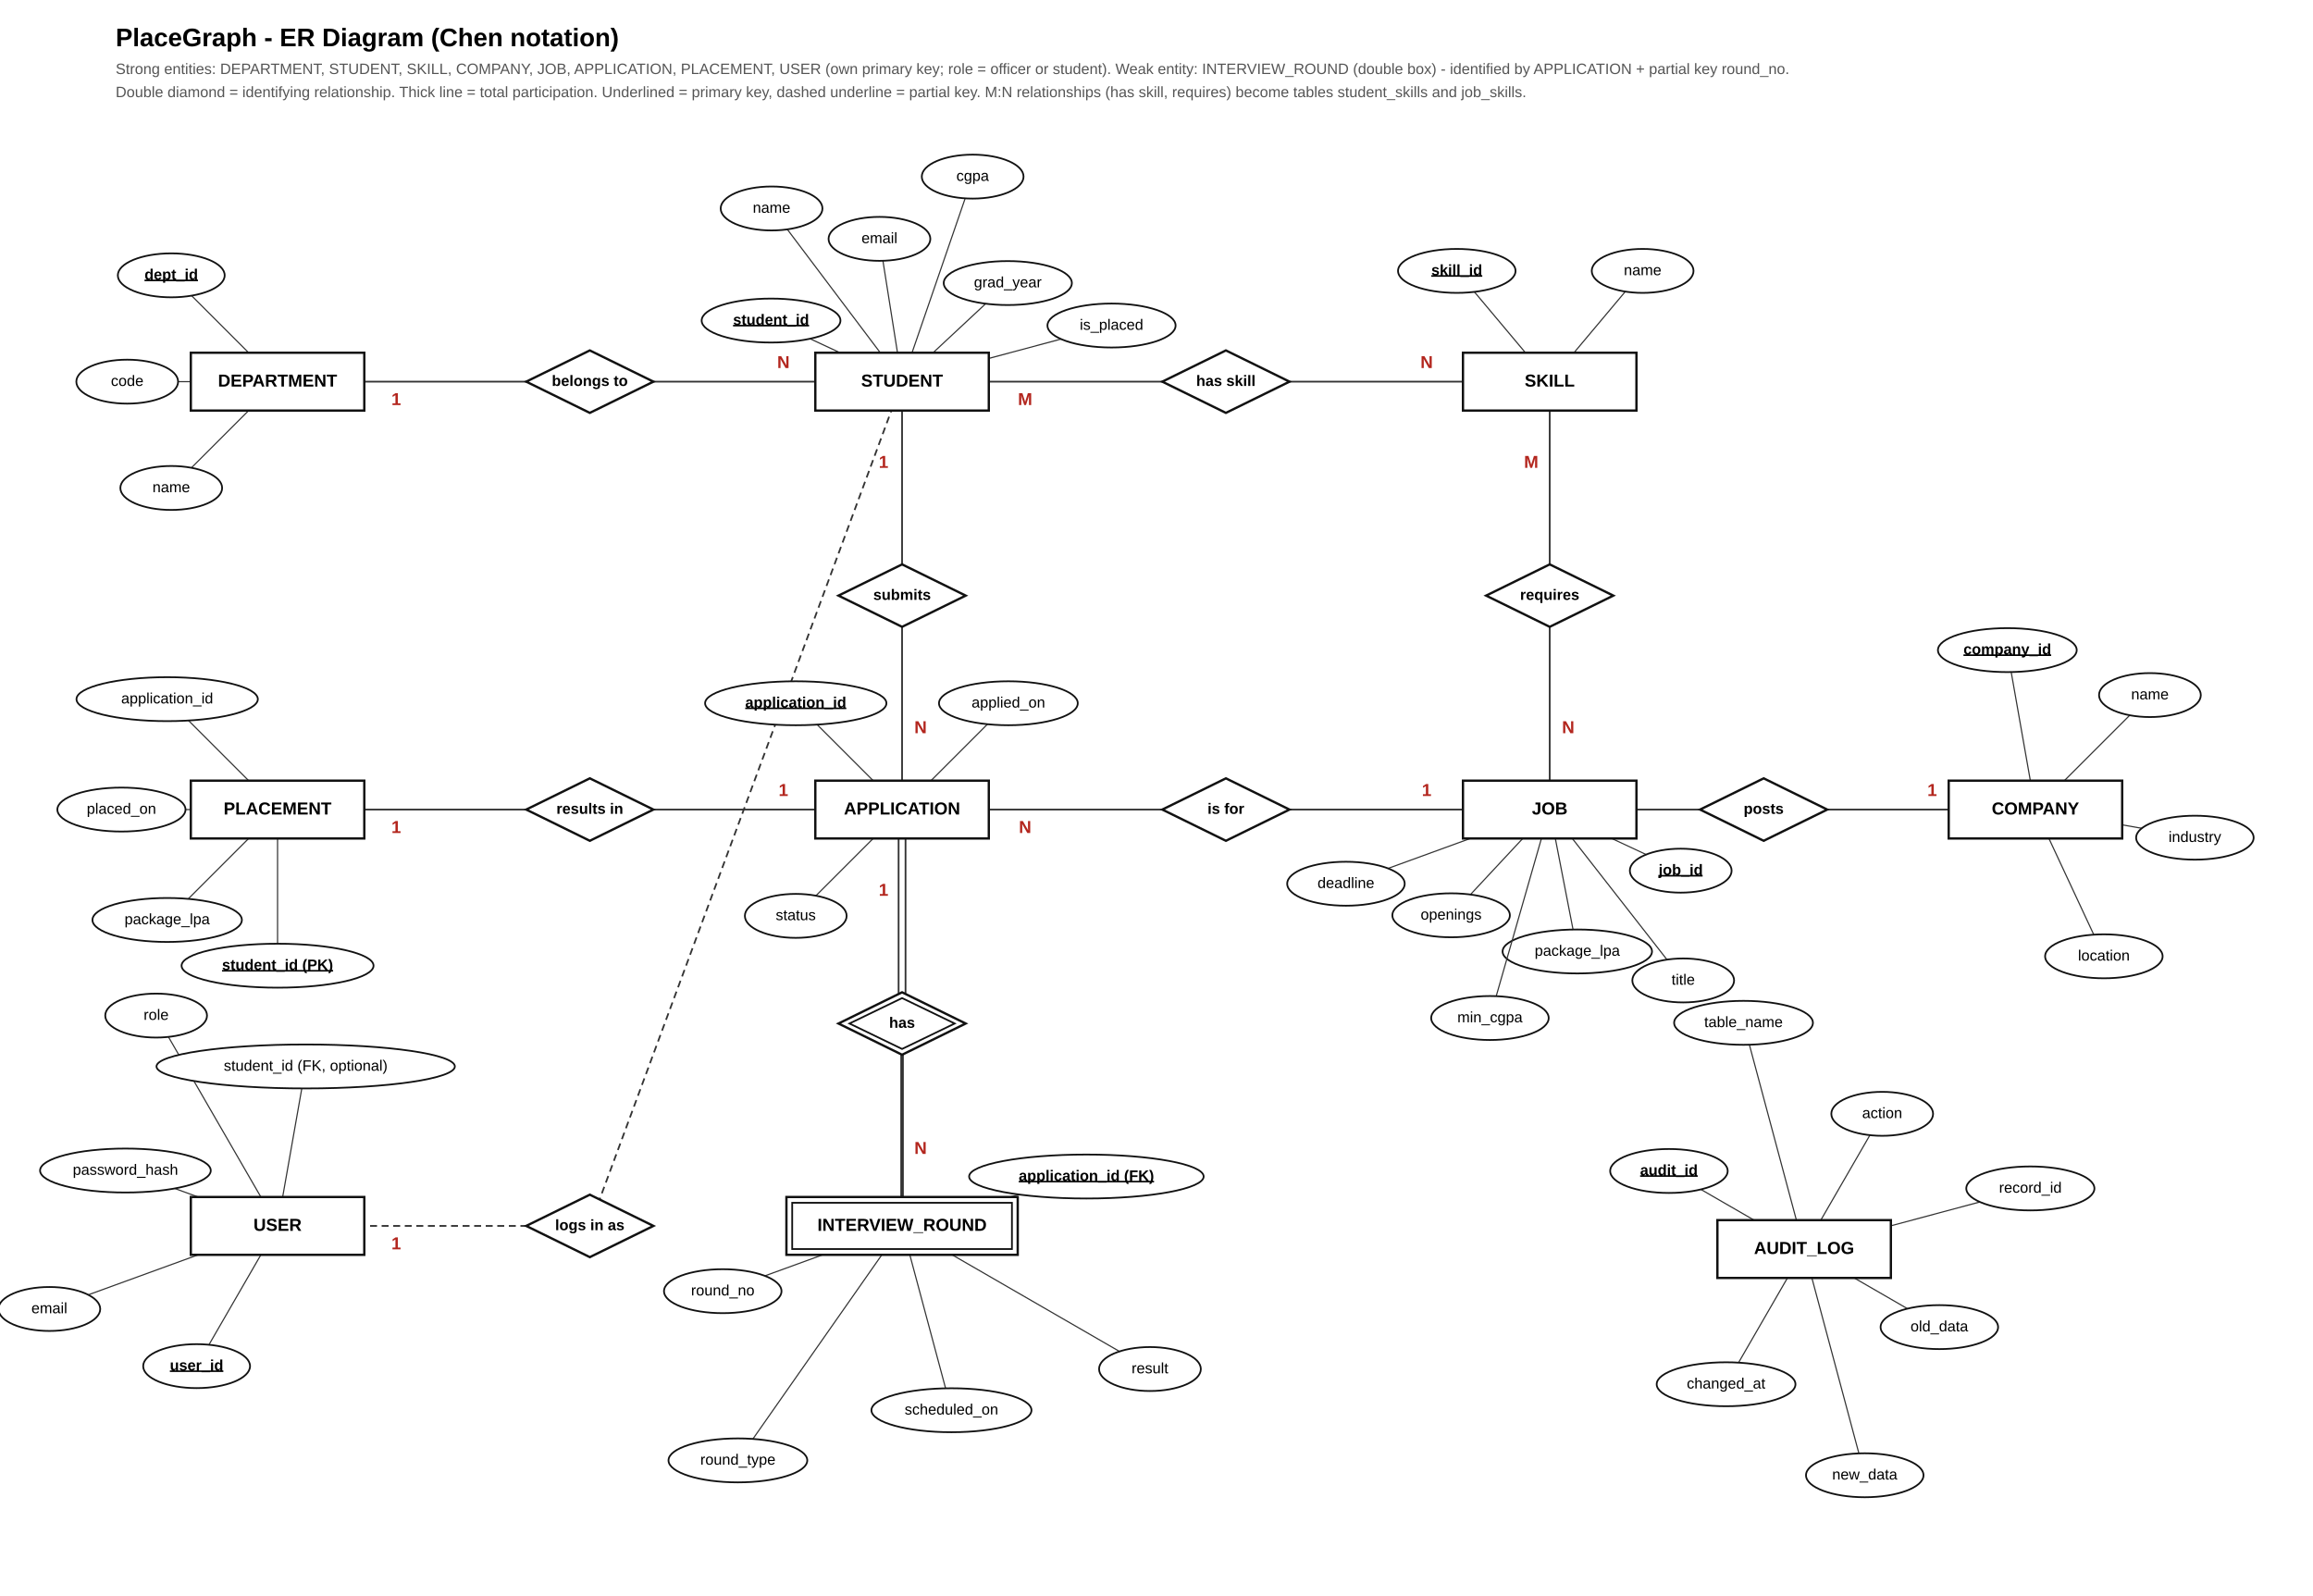
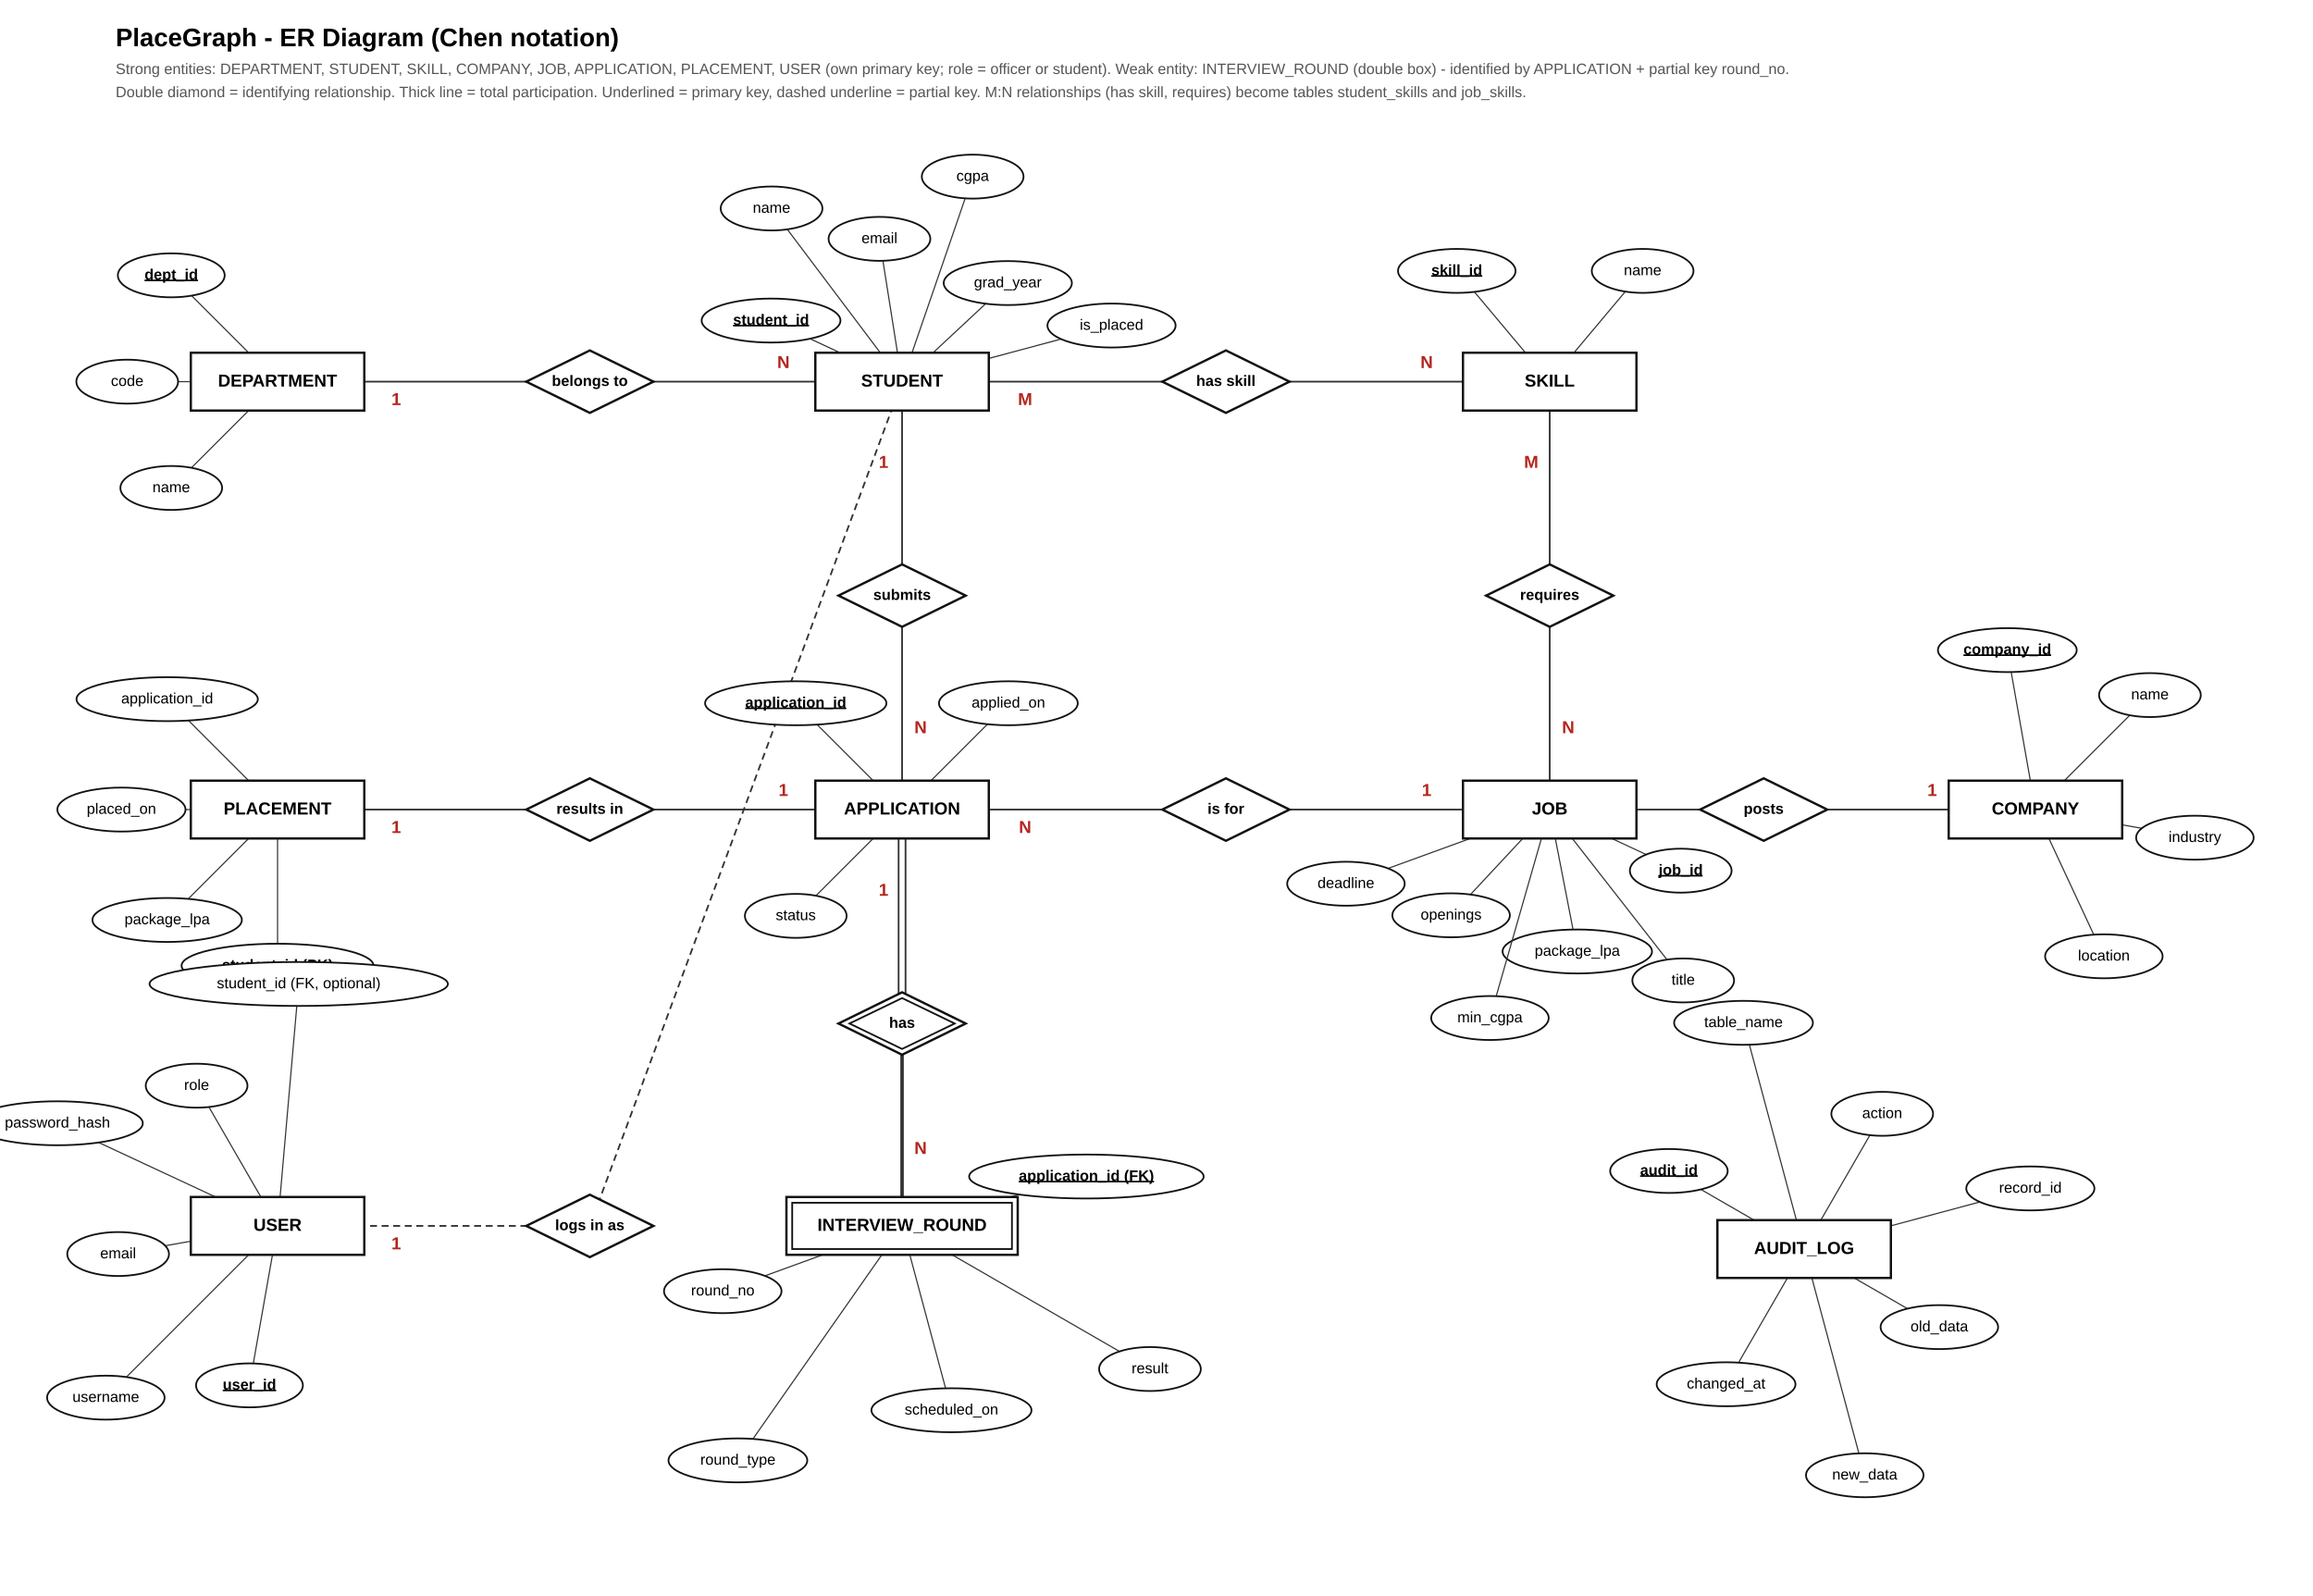
<svg xmlns="http://www.w3.org/2000/svg" viewBox="-60 0 2000 1380" width="2000" height="1380" font-family="Segoe UI, Arial, sans-serif">
  <rect x="-60" width="100%" height="100%" fill="#fff" />
  <g transform="translate(40,40)">
    <text font-size="22" font-weight="700">PlaceGraph - ER Diagram (Chen notation)</text>
    <text y="24" font-size="13" fill="#555">Strong entities: DEPARTMENT, STUDENT, SKILL, COMPANY, JOB, APPLICATION, PLACEMENT, USER (own primary key; role = officer or student). Weak entity: INTERVIEW_ROUND (double box) - identified by APPLICATION + partial key round_no.</text>
    <text y="44" font-size="13" fill="#555">Double diamond = identifying relationship. Thick line = total participation. Underlined = primary key, dashed underline = partial key. M:N relationships (has skill, requires) become tables student_skills and job_skills.</text>
  </g>
  <line x1="180" y1="330" x2="450" y2="330" stroke="#333" stroke-width="1.5" />
  <line x1="450" y1="330" x2="720" y2="330" stroke="#333" stroke-width="1.5" />
  <text x="282.6" y="346" text-anchor="middle" dominant-baseline="middle" font-weight="700" fill="#b3261e" font-size="15">1</text>
  <text x="617.4" y="314" text-anchor="middle" dominant-baseline="middle" font-weight="700" fill="#b3261e" font-size="15">N</text>
  <line x1="720" y1="330" x2="1000" y2="330" stroke="#333" stroke-width="1.5" />
  <line x1="1000" y1="330" x2="1280" y2="330" stroke="#333" stroke-width="1.5" />
  <text x="826.4" y="346" text-anchor="middle" dominant-baseline="middle" font-weight="700" fill="#b3261e" font-size="15">M</text>
  <text x="1173.6" y="314" text-anchor="middle" dominant-baseline="middle" font-weight="700" fill="#b3261e" font-size="15">N</text>
  <line x1="1280" y1="330" x2="1280" y2="515" stroke="#333" stroke-width="1.5" />
  <line x1="1280" y1="515" x2="1280" y2="700" stroke="#333" stroke-width="1.5" />
  <text x="1264" y="400.3" text-anchor="middle" dominant-baseline="middle" font-weight="700" fill="#b3261e" font-size="15">M</text>
  <text x="1296" y="629.7" text-anchor="middle" dominant-baseline="middle" font-weight="700" fill="#b3261e" font-size="15">N</text>
  <line x1="1700" y1="700" x2="1465" y2="700" stroke="#333" stroke-width="1.5" />
  <line x1="1465" y1="700" x2="1280" y2="700" stroke="#333" stroke-width="1.5" />
  <text x="1610.7" y="684" text-anchor="middle" dominant-baseline="middle" font-weight="700" fill="#b3261e" font-size="15">1</text>
  <text x="1350.3" y="716" text-anchor="middle" dominant-baseline="middle" font-weight="700" fill="#b3261e" font-size="15">N</text>
  <line x1="720" y1="330" x2="720" y2="515" stroke="#333" stroke-width="1.5" />
  <line x1="720" y1="515" x2="720" y2="700" stroke="#333" stroke-width="1.5" />
  <text x="704" y="400.3" text-anchor="middle" dominant-baseline="middle" font-weight="700" fill="#b3261e" font-size="15">1</text>
  <text x="736" y="629.7" text-anchor="middle" dominant-baseline="middle" font-weight="700" fill="#b3261e" font-size="15">N</text>
  <line x1="720" y1="700" x2="1000" y2="700" stroke="#333" stroke-width="1.5" />
  <line x1="1000" y1="700" x2="1280" y2="700" stroke="#333" stroke-width="1.5" />
  <text x="826.4" y="716" text-anchor="middle" dominant-baseline="middle" font-weight="700" fill="#b3261e" font-size="15">N</text>
  <text x="1173.6" y="684" text-anchor="middle" dominant-baseline="middle" font-weight="700" fill="#b3261e" font-size="15">1</text>
  <line x1="720" y1="700" x2="450" y2="700" stroke="#333" stroke-width="1.5" />
  <line x1="450" y1="700" x2="180" y2="700" stroke="#333" stroke-width="1.5" />
  <text x="617.4" y="684" text-anchor="middle" dominant-baseline="middle" font-weight="700" fill="#b3261e" font-size="15">1</text>
  <text x="282.6" y="716" text-anchor="middle" dominant-baseline="middle" font-weight="700" fill="#b3261e" font-size="15">1</text>
  <line x1="180" y1="1060" x2="450" y2="1060" stroke="#333" stroke-width="1.5" stroke-dasharray="6 4" />
  <line x1="450" y1="1060" x2="720" y2="330" stroke="#333" stroke-width="1.5" stroke-dasharray="6 4" />
  <text x="282.6" y="1076" text-anchor="middle" dominant-baseline="middle" font-weight="700" fill="#b3261e" font-size="15">1</text>
  <text x="602.394" y="601.85" text-anchor="middle" dominant-baseline="middle" font-weight="700" fill="#b3261e" font-size="15">1</text>
  <line x1="717" y1="700" x2="717" y2="885" stroke="#333" stroke-width="1.5" />
  <line x1="723" y1="700" x2="723" y2="885" stroke="#333" stroke-width="1.5" />
  <line x1="720" y1="885" x2="720" y2="1060" stroke="#333" stroke-width="3" />
  <text x="704" y="770.3" text-anchor="middle" dominant-baseline="middle" font-weight="700" fill="#b3261e" font-size="15">1</text>
  <text x="736" y="993.5" text-anchor="middle" dominant-baseline="middle" font-weight="700" fill="#b3261e" font-size="15">N</text>
  <line x1="180" y1="330" x2="88.076" y2="238.076" stroke="#333" stroke-width="1" />
  <ellipse cx="88.076" cy="238.076" rx="46.2" ry="19" fill="#fff" stroke="#111" stroke-width="1.5" />
  <text x="88.076" y="238.076" text-anchor="middle" dominant-baseline="middle" text-decoration="underline" font-weight="700" font-size="13">dept_id</text>
  <line x1="180" y1="330" x2="50" y2="330" stroke="#333" stroke-width="1" />
  <ellipse cx="50" cy="330" rx="44" ry="19" fill="#fff" stroke="#111" stroke-width="1.5" />
  <text x="50" y="330" text-anchor="middle" dominant-baseline="middle" font-size="13">code</text>
  <line x1="180" y1="330" x2="88.076" y2="421.924" stroke="#333" stroke-width="1" />
  <ellipse cx="88.076" cy="421.924" rx="44" ry="19" fill="#fff" stroke="#111" stroke-width="1.5" />
  <text x="88.076" y="421.924" text-anchor="middle" dominant-baseline="middle" font-size="13">name</text>
  <line x1="720" y1="330" x2="606.712" y2="277.173" stroke="#333" stroke-width="1" />
  <ellipse cx="606.712" cy="277.173" rx="60" ry="19" fill="#fff" stroke="#111" stroke-width="1.5" />
  <text x="606.712" y="277.173" text-anchor="middle" dominant-baseline="middle" text-decoration="underline" font-weight="700" font-size="13">student_id</text>
  <line x1="720" y1="330" x2="607.16" y2="180.256" stroke="#333" stroke-width="1" />
  <ellipse cx="607.16" cy="180.256" rx="44" ry="19" fill="#fff" stroke="#111" stroke-width="1.5" />
  <text x="607.16" y="180.256" text-anchor="middle" dominant-baseline="middle" font-size="13">name</text>
  <line x1="720" y1="330" x2="700.446" y2="206.539" stroke="#333" stroke-width="1" />
  <ellipse cx="700.446" cy="206.539" rx="44" ry="19" fill="#fff" stroke="#111" stroke-width="1.5" />
  <text x="700.446" y="206.539" text-anchor="middle" dominant-baseline="middle" font-size="13">email</text>
  <line x1="720" y1="330" x2="781.044" y2="152.715" stroke="#333" stroke-width="1" />
  <ellipse cx="781.044" cy="152.715" rx="44" ry="19" fill="#fff" stroke="#111" stroke-width="1.5" />
  <text x="781.044" y="152.715" text-anchor="middle" dominant-baseline="middle" font-size="13">cgpa</text>
  <line x1="720" y1="330" x2="811.419" y2="244.75" stroke="#333" stroke-width="1" />
  <ellipse cx="811.419" cy="244.75" rx="55.4" ry="19" fill="#fff" stroke="#111" stroke-width="1.5" />
  <text x="811.419" y="244.75" text-anchor="middle" dominant-baseline="middle" font-size="13">grad_year</text>
  <line x1="720" y1="330" x2="901.111" y2="281.471" stroke="#333" stroke-width="1" />
  <ellipse cx="901.111" cy="281.471" rx="55.4" ry="19" fill="#fff" stroke="#111" stroke-width="1.5" />
  <text x="901.111" y="281.471" text-anchor="middle" dominant-baseline="middle" font-size="13">is_placed</text>
  <line x1="1280" y1="330" x2="1199.652" y2="234.244" stroke="#333" stroke-width="1" />
  <ellipse cx="1199.652" cy="234.244" rx="50.8" ry="19" fill="#fff" stroke="#111" stroke-width="1.5" />
  <text x="1199.652" y="234.244" text-anchor="middle" dominant-baseline="middle" text-decoration="underline" font-weight="700" font-size="13">skill_id</text>
  <line x1="1280" y1="330" x2="1360.348" y2="234.244" stroke="#333" stroke-width="1" />
  <ellipse cx="1360.348" cy="234.244" rx="44" ry="19" fill="#fff" stroke="#111" stroke-width="1.5" />
  <text x="1360.348" y="234.244" text-anchor="middle" dominant-baseline="middle" font-size="13">name</text>
  <line x1="1700" y1="700" x2="1675.689" y2="562.127" stroke="#333" stroke-width="1" />
  <ellipse cx="1675.689" cy="562.127" rx="60" ry="19" fill="#fff" stroke="#111" stroke-width="1.5" />
  <text x="1675.689" y="562.127" text-anchor="middle" dominant-baseline="middle" text-decoration="underline" font-weight="700" font-size="13">company_id</text>
  <line x1="1700" y1="700" x2="1798.995" y2="601.005" stroke="#333" stroke-width="1" />
  <ellipse cx="1798.995" cy="601.005" rx="44" ry="19" fill="#fff" stroke="#111" stroke-width="1.5" />
  <text x="1798.995" y="601.005" text-anchor="middle" dominant-baseline="middle" font-size="13">name</text>
  <line x1="1700" y1="700" x2="1837.873" y2="724.311" stroke="#333" stroke-width="1" />
  <ellipse cx="1837.873" cy="724.311" rx="50.8" ry="19" fill="#fff" stroke="#111" stroke-width="1.5" />
  <text x="1837.873" y="724.311" text-anchor="middle" dominant-baseline="middle" font-size="13">industry</text>
  <line x1="1700" y1="700" x2="1759.167" y2="826.883" stroke="#333" stroke-width="1" />
  <ellipse cx="1759.167" cy="826.883" rx="50.8" ry="19" fill="#fff" stroke="#111" stroke-width="1.5" />
  <text x="1759.167" y="826.883" text-anchor="middle" dominant-baseline="middle" font-size="13">location</text>
  <line x1="1280" y1="700" x2="1393.288" y2="752.827" stroke="#333" stroke-width="1" />
  <ellipse cx="1393.288" cy="752.827" rx="44" ry="19" fill="#fff" stroke="#111" stroke-width="1.5" />
  <text x="1393.288" y="752.827" text-anchor="middle" dominant-baseline="middle" text-decoration="underline" font-weight="700" font-size="13">job_id</text>
  <line x1="1280" y1="700" x2="1395.437" y2="847.752" stroke="#333" stroke-width="1" />
  <ellipse cx="1395.437" cy="847.752" rx="44" ry="19" fill="#fff" stroke="#111" stroke-width="1.5" />
  <text x="1395.437" y="847.752" text-anchor="middle" dominant-baseline="middle" font-size="13">title</text>
  <line x1="1280" y1="700" x2="1303.851" y2="822.703" stroke="#333" stroke-width="1" />
  <ellipse cx="1303.851" cy="822.703" rx="64.6" ry="19" fill="#fff" stroke="#111" stroke-width="1.5" />
  <text x="1303.851" y="822.703" text-anchor="middle" dominant-baseline="middle" font-size="13">package_lpa</text>
  <line x1="1280" y1="700" x2="1228.318" y2="880.237" stroke="#333" stroke-width="1" />
  <ellipse cx="1228.318" cy="880.237" rx="50.8" ry="19" fill="#fff" stroke="#111" stroke-width="1.5" />
  <text x="1228.318" y="880.237" text-anchor="middle" dominant-baseline="middle" font-size="13">min_cgpa</text>
  <line x1="1280" y1="700" x2="1194.75" y2="791.419" stroke="#333" stroke-width="1" />
  <ellipse cx="1194.75" cy="791.419" rx="50.8" ry="19" fill="#fff" stroke="#111" stroke-width="1.5" />
  <text x="1194.75" y="791.419" text-anchor="middle" dominant-baseline="middle" font-size="13">openings</text>
  <line x1="1280" y1="700" x2="1103.808" y2="764.129" stroke="#333" stroke-width="1" />
  <ellipse cx="1103.808" cy="764.129" rx="50.8" ry="19" fill="#fff" stroke="#111" stroke-width="1.5" />
  <text x="1103.808" y="764.129" text-anchor="middle" dominant-baseline="middle" font-size="13">deadline</text>
  <line x1="720" y1="700" x2="628.076" y2="608.076" stroke="#333" stroke-width="1" />
  <ellipse cx="628.076" cy="608.076" rx="78.4" ry="19" fill="#fff" stroke="#111" stroke-width="1.5" />
  <text x="628.076" y="608.076" text-anchor="middle" dominant-baseline="middle" text-decoration="underline" font-weight="700" font-size="13">application_id</text>
  <line x1="720" y1="700" x2="811.924" y2="608.076" stroke="#333" stroke-width="1" />
  <ellipse cx="811.924" cy="608.076" rx="60" ry="19" fill="#fff" stroke="#111" stroke-width="1.5" />
  <text x="811.924" y="608.076" text-anchor="middle" dominant-baseline="middle" font-size="13">applied_on</text>
  <line x1="720" y1="700" x2="628.076" y2="791.924" stroke="#333" stroke-width="1" />
  <ellipse cx="628.076" cy="791.924" rx="44" ry="19" fill="#fff" stroke="#111" stroke-width="1.5" />
  <text x="628.076" y="791.924" text-anchor="middle" dominant-baseline="middle" font-size="13">status</text>
  <line x1="720" y1="1060" x2="564.951" y2="1116.433" stroke="#333" stroke-width="1" />
  <ellipse cx="564.951" cy="1116.433" rx="50.8" ry="19" fill="#fff" stroke="#111" stroke-width="1.5" />
  <text x="564.951" y="1116.433" text-anchor="middle" dominant-baseline="middle" style="text-decoration: underline dashed" font-size="13">round_no</text>
  <line x1="720" y1="1060" x2="578.04" y2="1262.74" stroke="#333" stroke-width="1" />
  <ellipse cx="578.04" cy="1262.74" rx="60" ry="19" fill="#fff" stroke="#111" stroke-width="1.5" />
  <text x="578.04" y="1262.74" text-anchor="middle" dominant-baseline="middle" font-size="13">round_type</text>
  <line x1="720" y1="1060" x2="762.705" y2="1219.378" stroke="#333" stroke-width="1" />
  <ellipse cx="762.705" cy="1219.378" rx="69.2" ry="19" fill="#fff" stroke="#111" stroke-width="1.5" />
  <text x="762.705" y="1219.378" text-anchor="middle" dominant-baseline="middle" font-size="13">scheduled_on</text>
  <line x1="720" y1="1060" x2="934.341" y2="1183.75" stroke="#333" stroke-width="1" />
  <ellipse cx="934.341" cy="1183.75" rx="44" ry="19" fill="#fff" stroke="#111" stroke-width="1.5" />
  <text x="934.341" y="1183.75" text-anchor="middle" dominant-baseline="middle" font-size="13">result</text>
  <line x1="720" y1="1060" x2="879.378" y2="1017.295" stroke="#333" stroke-width="1" />
  <ellipse cx="879.378" cy="1017.295" rx="101.4" ry="19" fill="#fff" stroke="#111" stroke-width="1.5" />
  <text x="879.378" y="1017.295" text-anchor="middle" dominant-baseline="middle" text-decoration="underline" font-weight="700" font-size="13">application_id (FK)</text>
  <line x1="180" y1="700" x2="180" y2="835" stroke="#333" stroke-width="1" />
  <ellipse cx="180" cy="835" rx="83" ry="19" fill="#fff" stroke="#111" stroke-width="1.5" />
  <text x="180" y="835" text-anchor="middle" dominant-baseline="middle" text-decoration="underline" font-weight="700" font-size="13">student_id (PK)</text>
  <line x1="180" y1="700" x2="84.541" y2="795.459" stroke="#333" stroke-width="1" />
  <ellipse cx="84.541" cy="795.459" rx="64.6" ry="19" fill="#fff" stroke="#111" stroke-width="1.5" />
  <text x="84.541" y="795.459" text-anchor="middle" dominant-baseline="middle" font-size="13">package_lpa</text>
  <line x1="180" y1="700" x2="45" y2="700" stroke="#333" stroke-width="1" />
  <ellipse cx="45" cy="700" rx="55.4" ry="19" fill="#fff" stroke="#111" stroke-width="1.5" />
  <text x="45" y="700" text-anchor="middle" dominant-baseline="middle" font-size="13">placed_on</text>
  <line x1="180" y1="700" x2="84.541" y2="604.541" stroke="#333" stroke-width="1" />
  <ellipse cx="84.541" cy="604.541" rx="78.4" ry="19" fill="#fff" stroke="#111" stroke-width="1.5" />
  <text x="84.541" y="604.541" text-anchor="middle" dominant-baseline="middle" font-size="13">application_id</text>
-   <line x1="180" y1="1060" x2="110" y2="1181.244" stroke="#333" stroke-width="1" />
-   <ellipse cx="110" cy="1181.244" rx="46.2" ry="19" fill="#fff" stroke="#111" stroke-width="1.5" />
-   <text x="110" y="1181.244" text-anchor="middle" dominant-baseline="middle" text-decoration="underline" font-weight="700" font-size="13">user_id</text>
-   <line x1="180" y1="1060" x2="-17.335" y2="1131.824" stroke="#333" stroke-width="1" />
-   <ellipse cx="-17.335" cy="1131.824" rx="44" ry="19" fill="#fff" stroke="#111" stroke-width="1.5" />
-   <text x="-17.335" y="1131.824" text-anchor="middle" dominant-baseline="middle" font-size="13">email</text>
-   <line x1="180" y1="1060" x2="48.443" y2="1012.117" stroke="#333" stroke-width="1" />
-   <ellipse cx="48.443" cy="1012.117" rx="73.8" ry="19" fill="#fff" stroke="#111" stroke-width="1.5" />
-   <text x="48.443" y="1012.117" text-anchor="middle" dominant-baseline="middle" font-size="13">password_hash</text>
-   <line x1="180" y1="1060" x2="75" y2="878.135" stroke="#333" stroke-width="1" />
-   <ellipse cx="75" cy="878.135" rx="44" ry="19" fill="#fff" stroke="#111" stroke-width="1.5" />
-   <text x="75" y="878.135" text-anchor="middle" dominant-baseline="middle" font-size="13">role</text>
-   <line x1="180" y1="1060" x2="204.311" y2="922.127" stroke="#333" stroke-width="1" />
-   <ellipse cx="204.311" cy="922.127" rx="129" ry="19" fill="#fff" stroke="#111" stroke-width="1.5" />
-   <text x="204.311" y="922.127" text-anchor="middle" dominant-baseline="middle" font-size="13">student_id (FK, optional)</text>
+   <line x1="180" y1="1060" x2="155.689" y2="1197.873" stroke="#333" stroke-width="1" />
+   <ellipse cx="155.689" cy="1197.873" rx="46.2" ry="19" fill="#fff" stroke="#111" stroke-width="1.5" />
+   <text x="155.689" y="1197.873" text-anchor="middle" dominant-baseline="middle" text-decoration="underline" font-weight="700" font-size="13">user_id</text>
+   <line x1="180" y1="1060" x2="31.508" y2="1208.492" stroke="#333" stroke-width="1" />
+   <ellipse cx="31.508" cy="1208.492" rx="50.8" ry="19" fill="#fff" stroke="#111" stroke-width="1.5" />
+   <text x="31.508" y="1208.492" text-anchor="middle" dominant-baseline="middle" font-size="13">username</text>
+   <line x1="180" y1="1060" x2="42.127" y2="1084.311" stroke="#333" stroke-width="1" />
+   <ellipse cx="42.127" cy="1084.311" rx="44" ry="19" fill="#fff" stroke="#111" stroke-width="1.5" />
+   <text x="42.127" y="1084.311" text-anchor="middle" dominant-baseline="middle" font-size="13">email</text>
+   <line x1="180" y1="1060" x2="-10.325" y2="971.25" stroke="#333" stroke-width="1" />
+   <ellipse cx="-10.325" cy="971.25" rx="73.8" ry="19" fill="#fff" stroke="#111" stroke-width="1.5" />
+   <text x="-10.325" y="971.25" text-anchor="middle" dominant-baseline="middle" font-size="13">password_hash</text>
+   <line x1="180" y1="1060" x2="110" y2="938.756" stroke="#333" stroke-width="1" />
+   <ellipse cx="110" cy="938.756" rx="44" ry="19" fill="#fff" stroke="#111" stroke-width="1.5" />
+   <text x="110" y="938.756" text-anchor="middle" dominant-baseline="middle" font-size="13">role</text>
+   <line x1="180" y1="1060" x2="198.303" y2="850.799" stroke="#333" stroke-width="1" />
+   <ellipse cx="198.303" cy="850.799" rx="129" ry="19" fill="#fff" stroke="#111" stroke-width="1.5" />
+   <text x="198.303" y="850.799" text-anchor="middle" dominant-baseline="middle" font-size="13">student_id (FK, optional)</text>
  <line x1="1500" y1="1080" x2="1383.087" y2="1012.5" stroke="#333" stroke-width="1" />
  <ellipse cx="1383.087" cy="1012.5" rx="50.8" ry="19" fill="#fff" stroke="#111" stroke-width="1.5" />
  <text x="1383.087" y="1012.5" text-anchor="middle" dominant-baseline="middle" text-decoration="underline" font-weight="700" font-size="13">audit_id</text>
  <line x1="1500" y1="1080" x2="1447.589" y2="884.4" stroke="#333" stroke-width="1" />
  <ellipse cx="1447.589" cy="884.4" rx="60" ry="19" fill="#fff" stroke="#111" stroke-width="1.5" />
  <text x="1447.589" y="884.4" text-anchor="middle" dominant-baseline="middle" font-size="13">table_name</text>
  <line x1="1500" y1="1080" x2="1567.5" y2="963.087" stroke="#333" stroke-width="1" />
  <ellipse cx="1567.5" cy="963.087" rx="44" ry="19" fill="#fff" stroke="#111" stroke-width="1.5" />
  <text x="1567.5" y="963.087" text-anchor="middle" dominant-baseline="middle" font-size="13">action</text>
  <line x1="1500" y1="1080" x2="1695.6" y2="1027.589" stroke="#333" stroke-width="1" />
  <ellipse cx="1695.6" cy="1027.589" rx="55.4" ry="19" fill="#fff" stroke="#111" stroke-width="1.5" />
  <text x="1695.6" y="1027.589" text-anchor="middle" dominant-baseline="middle" font-size="13">record_id</text>
  <line x1="1500" y1="1080" x2="1616.913" y2="1147.5" stroke="#333" stroke-width="1" />
  <ellipse cx="1616.913" cy="1147.5" rx="50.8" ry="19" fill="#fff" stroke="#111" stroke-width="1.5" />
  <text x="1616.913" y="1147.5" text-anchor="middle" dominant-baseline="middle" font-size="13">old_data</text>
  <line x1="1500" y1="1080" x2="1552.411" y2="1275.6" stroke="#333" stroke-width="1" />
  <ellipse cx="1552.411" cy="1275.6" rx="50.8" ry="19" fill="#fff" stroke="#111" stroke-width="1.5" />
  <text x="1552.411" y="1275.6" text-anchor="middle" dominant-baseline="middle" font-size="13">new_data</text>
  <line x1="1500" y1="1080" x2="1432.5" y2="1196.913" stroke="#333" stroke-width="1" />
  <ellipse cx="1432.5" cy="1196.913" rx="60" ry="19" fill="#fff" stroke="#111" stroke-width="1.5" />
  <text x="1432.5" y="1196.913" text-anchor="middle" dominant-baseline="middle" font-size="13">changed_at</text>
  <rect x="105" y="305" width="150" height="50" fill="#fff" stroke="#111" stroke-width="2" />
  <text x="180" y="330" text-anchor="middle" dominant-baseline="middle" font-weight="700" font-size="15">DEPARTMENT</text>
  <rect x="645" y="305" width="150" height="50" fill="#fff" stroke="#111" stroke-width="2" />
  <text x="720" y="330" text-anchor="middle" dominant-baseline="middle" font-weight="700" font-size="15">STUDENT</text>
  <rect x="1205" y="305" width="150" height="50" fill="#fff" stroke="#111" stroke-width="2" />
  <text x="1280" y="330" text-anchor="middle" dominant-baseline="middle" font-weight="700" font-size="15">SKILL</text>
  <rect x="1625" y="675" width="150" height="50" fill="#fff" stroke="#111" stroke-width="2" />
  <text x="1700" y="700" text-anchor="middle" dominant-baseline="middle" font-weight="700" font-size="15">COMPANY</text>
  <rect x="105" y="1035" width="150" height="50" fill="#fff" stroke="#111" stroke-width="2" />
  <text x="180" y="1060" text-anchor="middle" dominant-baseline="middle" font-weight="700" font-size="15">USER</text>
  <rect x="1205" y="675" width="150" height="50" fill="#fff" stroke="#111" stroke-width="2" />
  <text x="1280" y="700" text-anchor="middle" dominant-baseline="middle" font-weight="700" font-size="15">JOB</text>
  <rect x="645" y="675" width="150" height="50" fill="#fff" stroke="#111" stroke-width="2" />
  <text x="720" y="700" text-anchor="middle" dominant-baseline="middle" font-weight="700" font-size="15">APPLICATION</text>
  <rect x="105" y="675" width="150" height="50" fill="#fff" stroke="#111" stroke-width="2" />
  <text x="180" y="700" text-anchor="middle" dominant-baseline="middle" font-weight="700" font-size="15">PLACEMENT</text>
  <rect x="1425" y="1055" width="150" height="50" fill="#fff" stroke="#111" stroke-width="2" />
  <text x="1500" y="1080" text-anchor="middle" dominant-baseline="middle" font-weight="700" font-size="15">AUDIT_LOG</text>
  <rect x="620" y="1035" width="200" height="50" fill="#fff" stroke="#111" stroke-width="2" />
  <rect x="625" y="1040" width="190" height="40" fill="none" stroke="#111" stroke-width="1.5" />
  <text x="720" y="1060" text-anchor="middle" dominant-baseline="middle" font-weight="700" font-size="15">INTERVIEW_ROUND</text>
  <polygon points="450,303 505,330 450,357 395,330" fill="#fff" stroke="#111" stroke-width="2" />
  <text x="450" y="330" text-anchor="middle" dominant-baseline="middle" font-weight="600" font-size="13">belongs to</text>
  <polygon points="1000,303 1055,330 1000,357 945,330" fill="#fff" stroke="#111" stroke-width="2" />
  <text x="1000" y="330" text-anchor="middle" dominant-baseline="middle" font-weight="600" font-size="13">has skill</text>
  <polygon points="1280,488 1335,515 1280,542 1225,515" fill="#fff" stroke="#111" stroke-width="2" />
  <text x="1280" y="515" text-anchor="middle" dominant-baseline="middle" font-weight="600" font-size="13">requires</text>
  <polygon points="1465,673 1520,700 1465,727 1410,700" fill="#fff" stroke="#111" stroke-width="2" />
  <text x="1465" y="700" text-anchor="middle" dominant-baseline="middle" font-weight="600" font-size="13">posts</text>
  <polygon points="450,1033 505,1060 450,1087 395,1060" fill="#fff" stroke="#111" stroke-width="2" />
  <text x="450" y="1060" text-anchor="middle" dominant-baseline="middle" font-weight="600" font-size="13">logs in as</text>
  <polygon points="720,488 775,515 720,542 665,515" fill="#fff" stroke="#111" stroke-width="2" />
  <text x="720" y="515" text-anchor="middle" dominant-baseline="middle" font-weight="600" font-size="13">submits</text>
  <polygon points="1000,673 1055,700 1000,727 945,700" fill="#fff" stroke="#111" stroke-width="2" />
  <text x="1000" y="700" text-anchor="middle" dominant-baseline="middle" font-weight="600" font-size="13">is for</text>
  <polygon points="450,673 505,700 450,727 395,700" fill="#fff" stroke="#111" stroke-width="2" />
  <text x="450" y="700" text-anchor="middle" dominant-baseline="middle" font-weight="600" font-size="13">results in</text>
  <polygon points="720,858 775,885 720,912 665,885" fill="#fff" stroke="#111" stroke-width="2" />
  <polygon points="720,863 765.5,885 720,907 674.5,885" fill="none" stroke="#111" stroke-width="1.5" />
  <text x="720" y="885" text-anchor="middle" dominant-baseline="middle" font-weight="600" font-size="13">has</text>
</svg>
